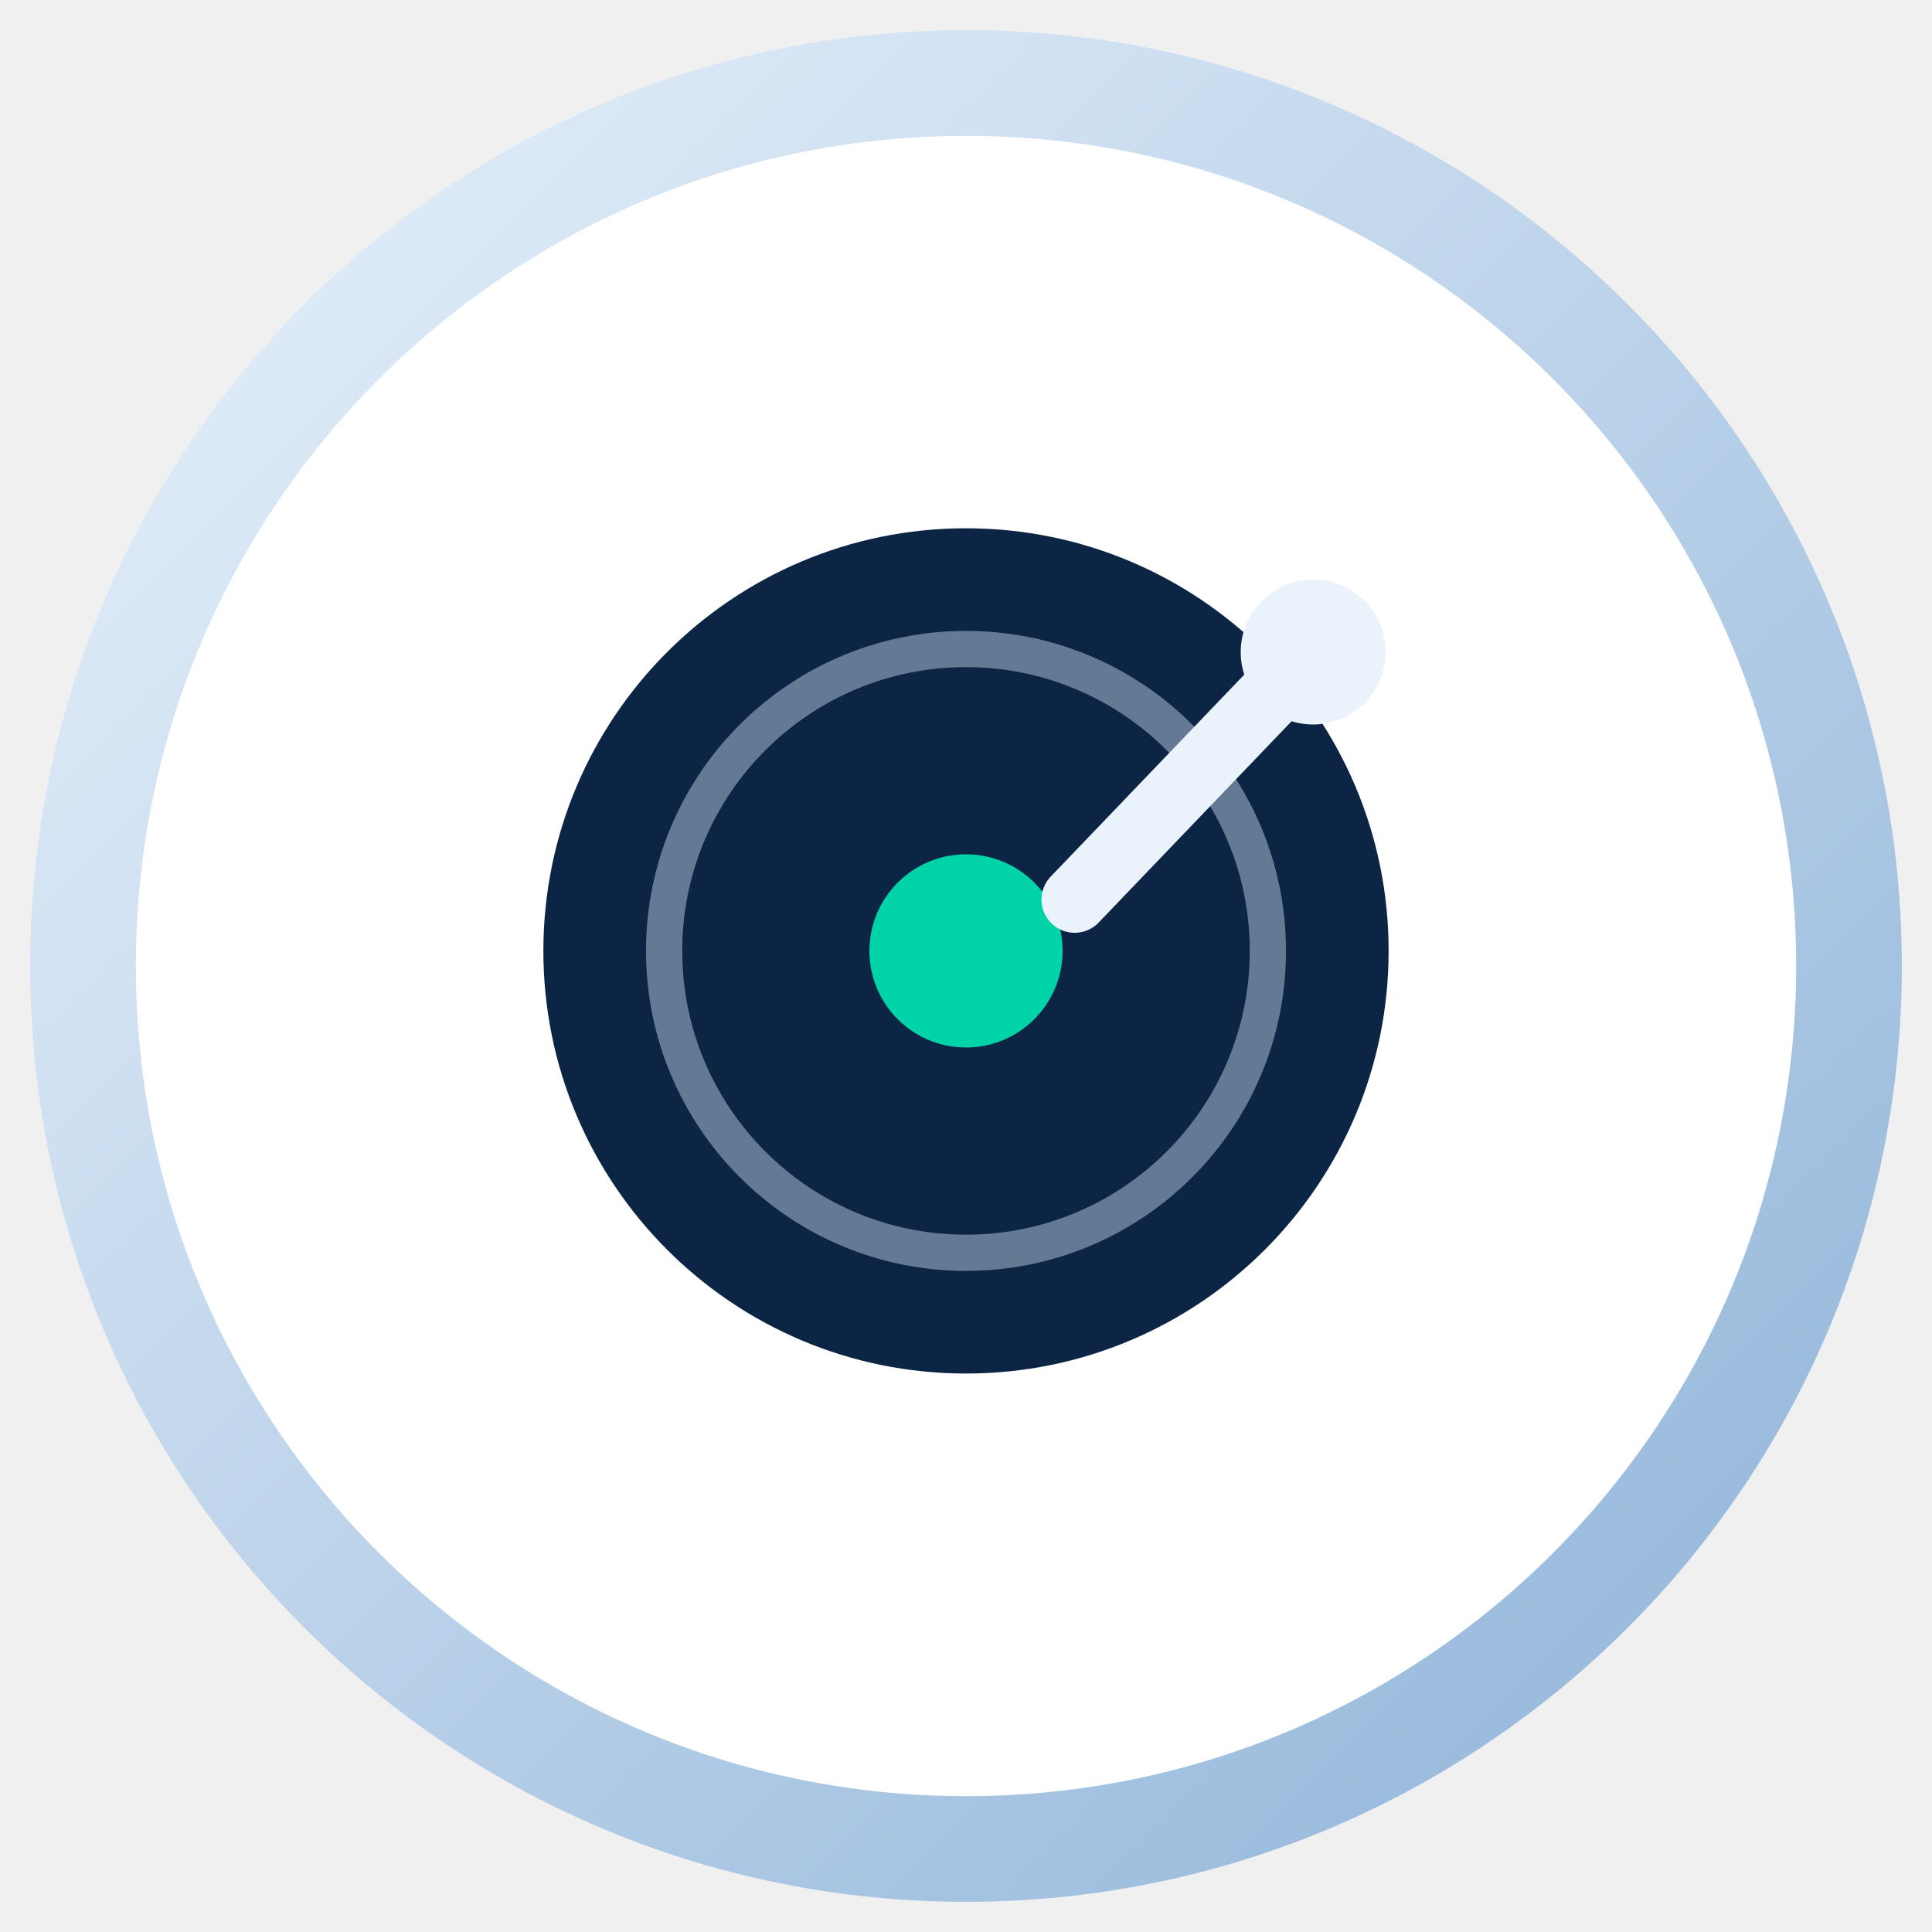
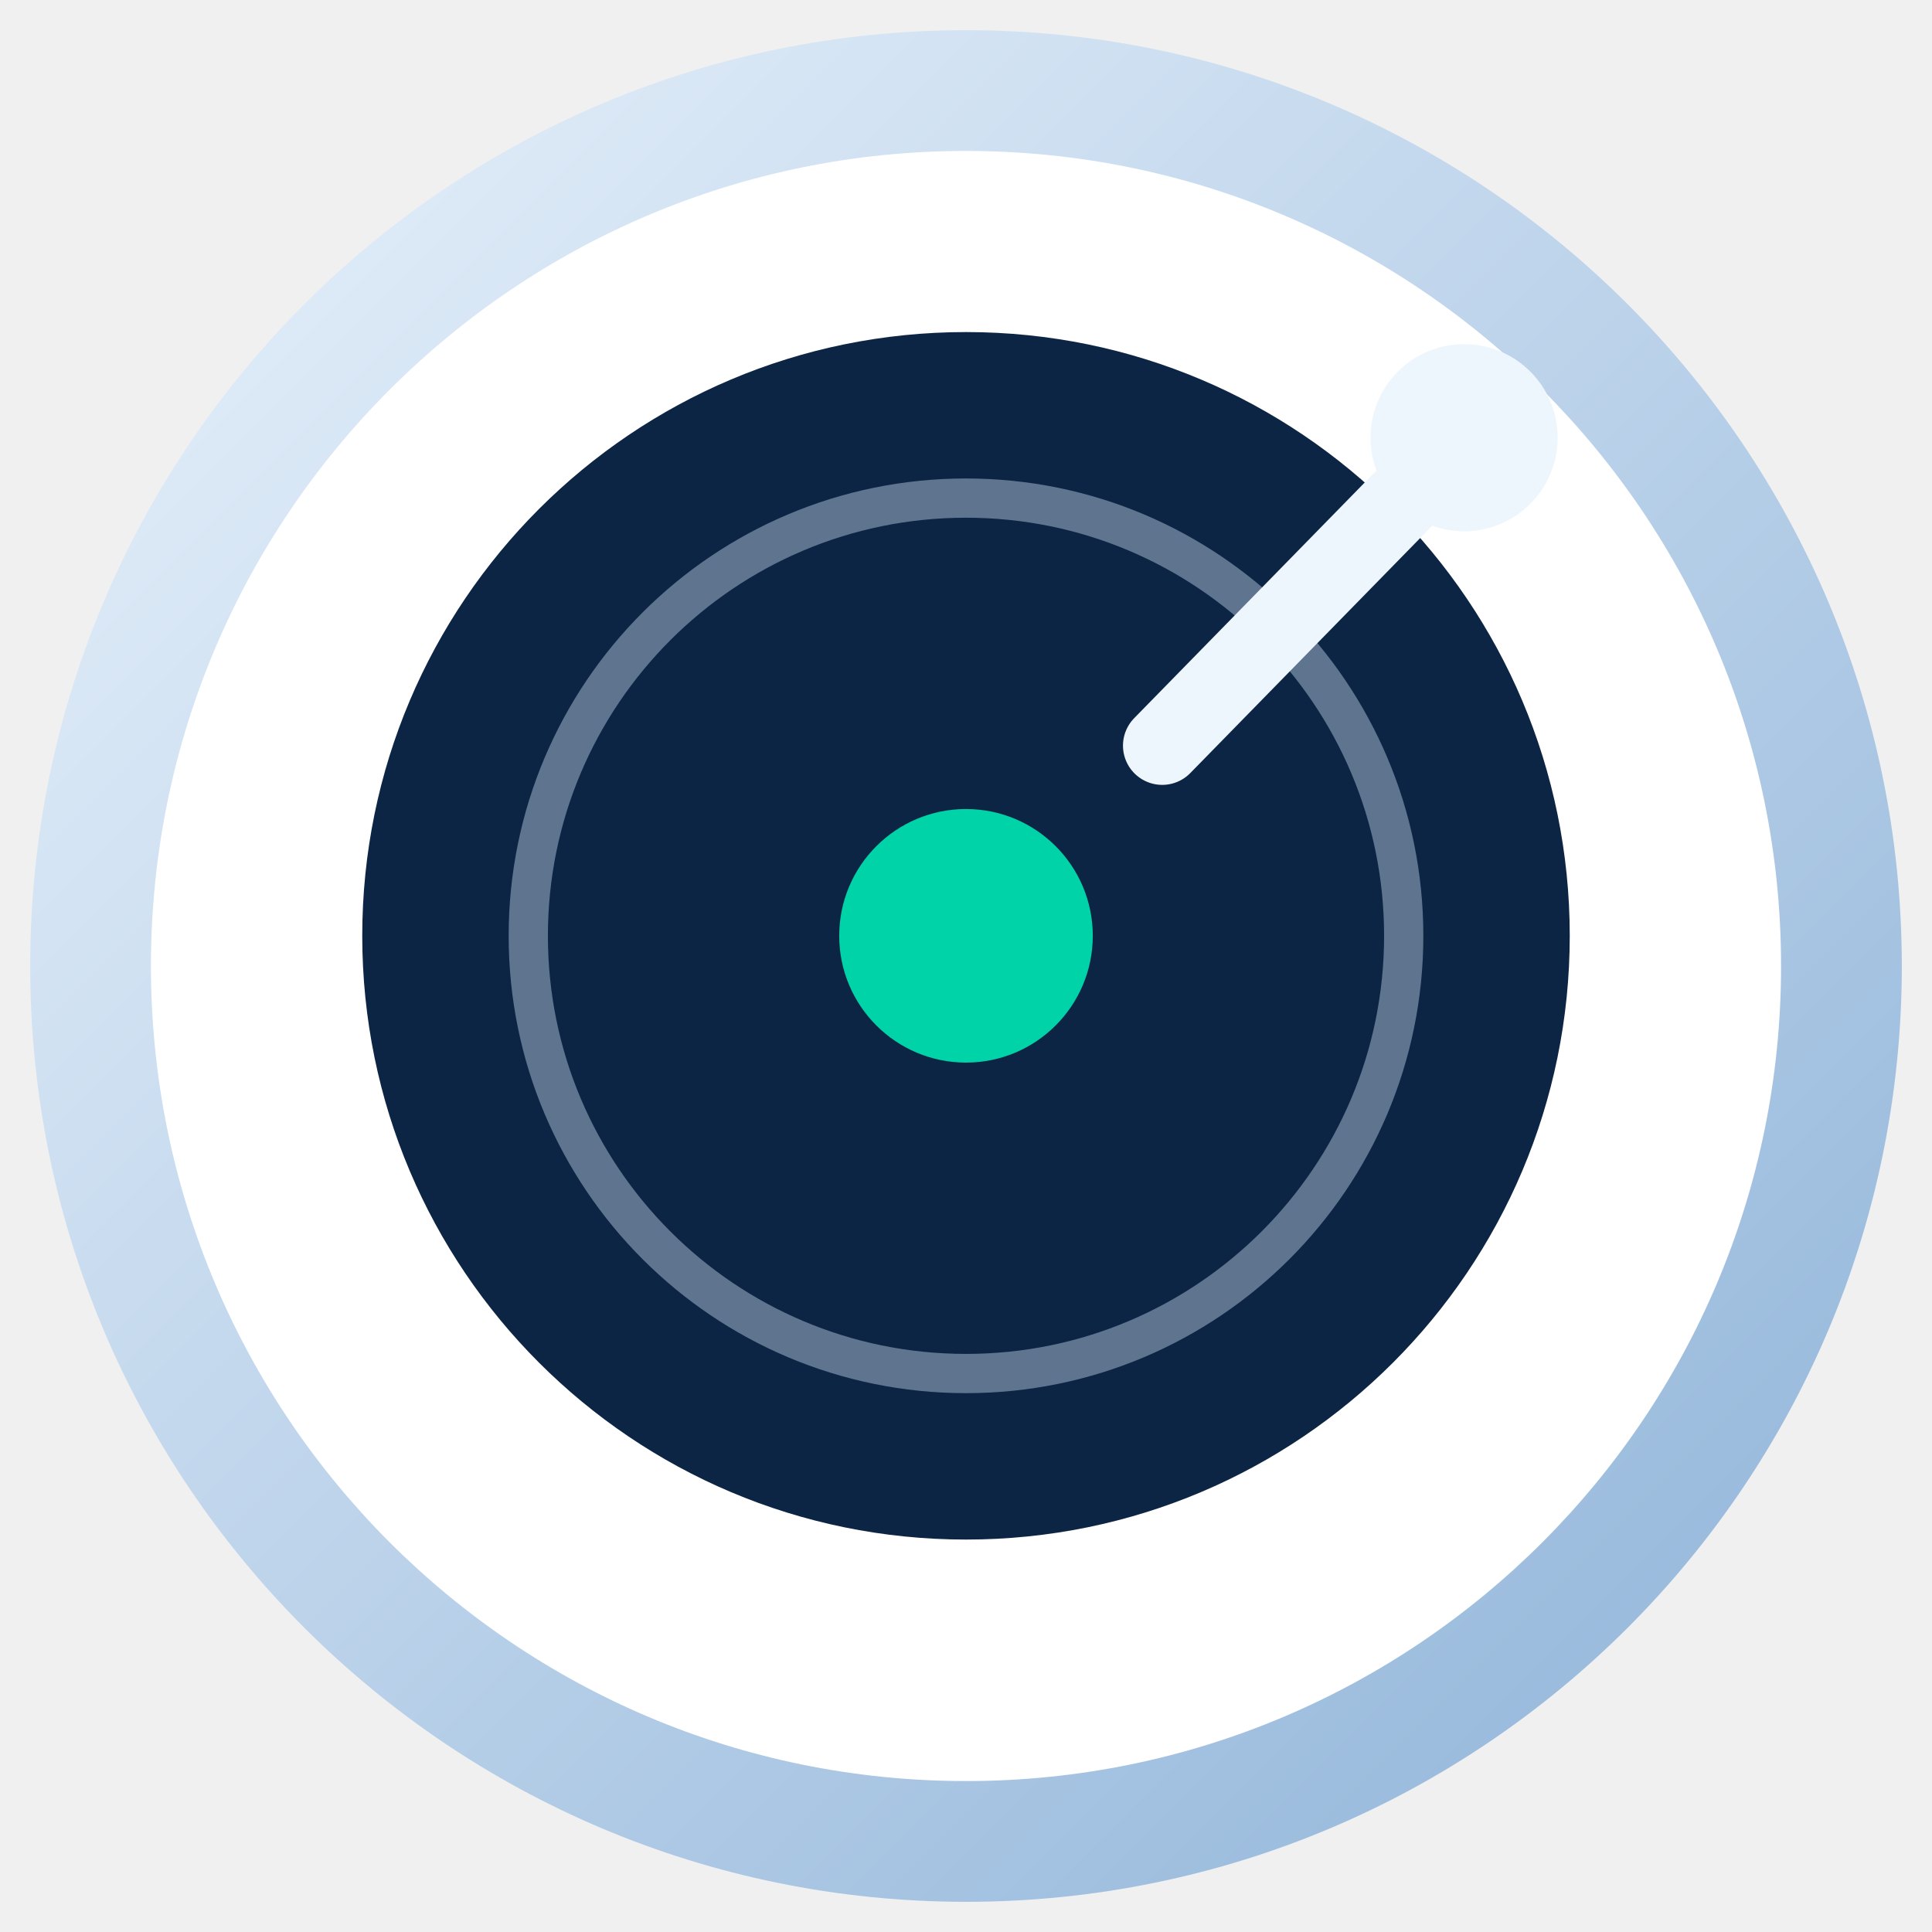
<svg xmlns="http://www.w3.org/2000/svg" viewBox="0 0 64 64" role="img" aria-label="Asgard Digital">
  <defs>
    <linearGradient id="anel" x1="0" y1="0" x2="1" y2="1">
      <stop offset="0" stop-color="#eaf3fc" />
      <stop offset="1" stop-color="#8db2d8" />
    </linearGradient>
  </defs>
  <circle cx="32" cy="32" r="31" fill="url(#anel)" />
-   <circle cx="32" cy="32" r="27.5" fill="#ffffff" />
-   <circle cx="32" cy="31.5" r="14" fill="#0d2544" />
-   <circle cx="32" cy="31.5" r="10" fill="none" stroke="#cfe3f7" stroke-opacity=".45" stroke-width="1.2" />
-   <circle cx="32" cy="31.5" r="3.2" fill="#00d3a7" />
-   <path d="M42.5 22.6 35.6 29.8" stroke="#eaf2fb" stroke-width="2.2" stroke-linecap="round" />
-   <circle cx="43.5" cy="21.6" r="2.4" fill="#eaf2fb" />
+   <circle cx="32" cy="32" r="27" fill="#ffffff" />
+   <circle cx="32" cy="31" r="20" fill="#0d2544" />
+   <circle cx="32" cy="31" r="14.5" fill="none" stroke="#cfe3f7" stroke-opacity=".42" stroke-width="1.3" />
+   <circle cx="32" cy="31" r="4.2" fill="#00d3a7" />
+   <path d="M47.5 15.5 38.5 24.7" stroke="#eef6fd" stroke-width="2.6" stroke-linecap="round" />
+   <circle cx="48.5" cy="14.5" r="3.1" fill="#eef6fd" />
</svg>
